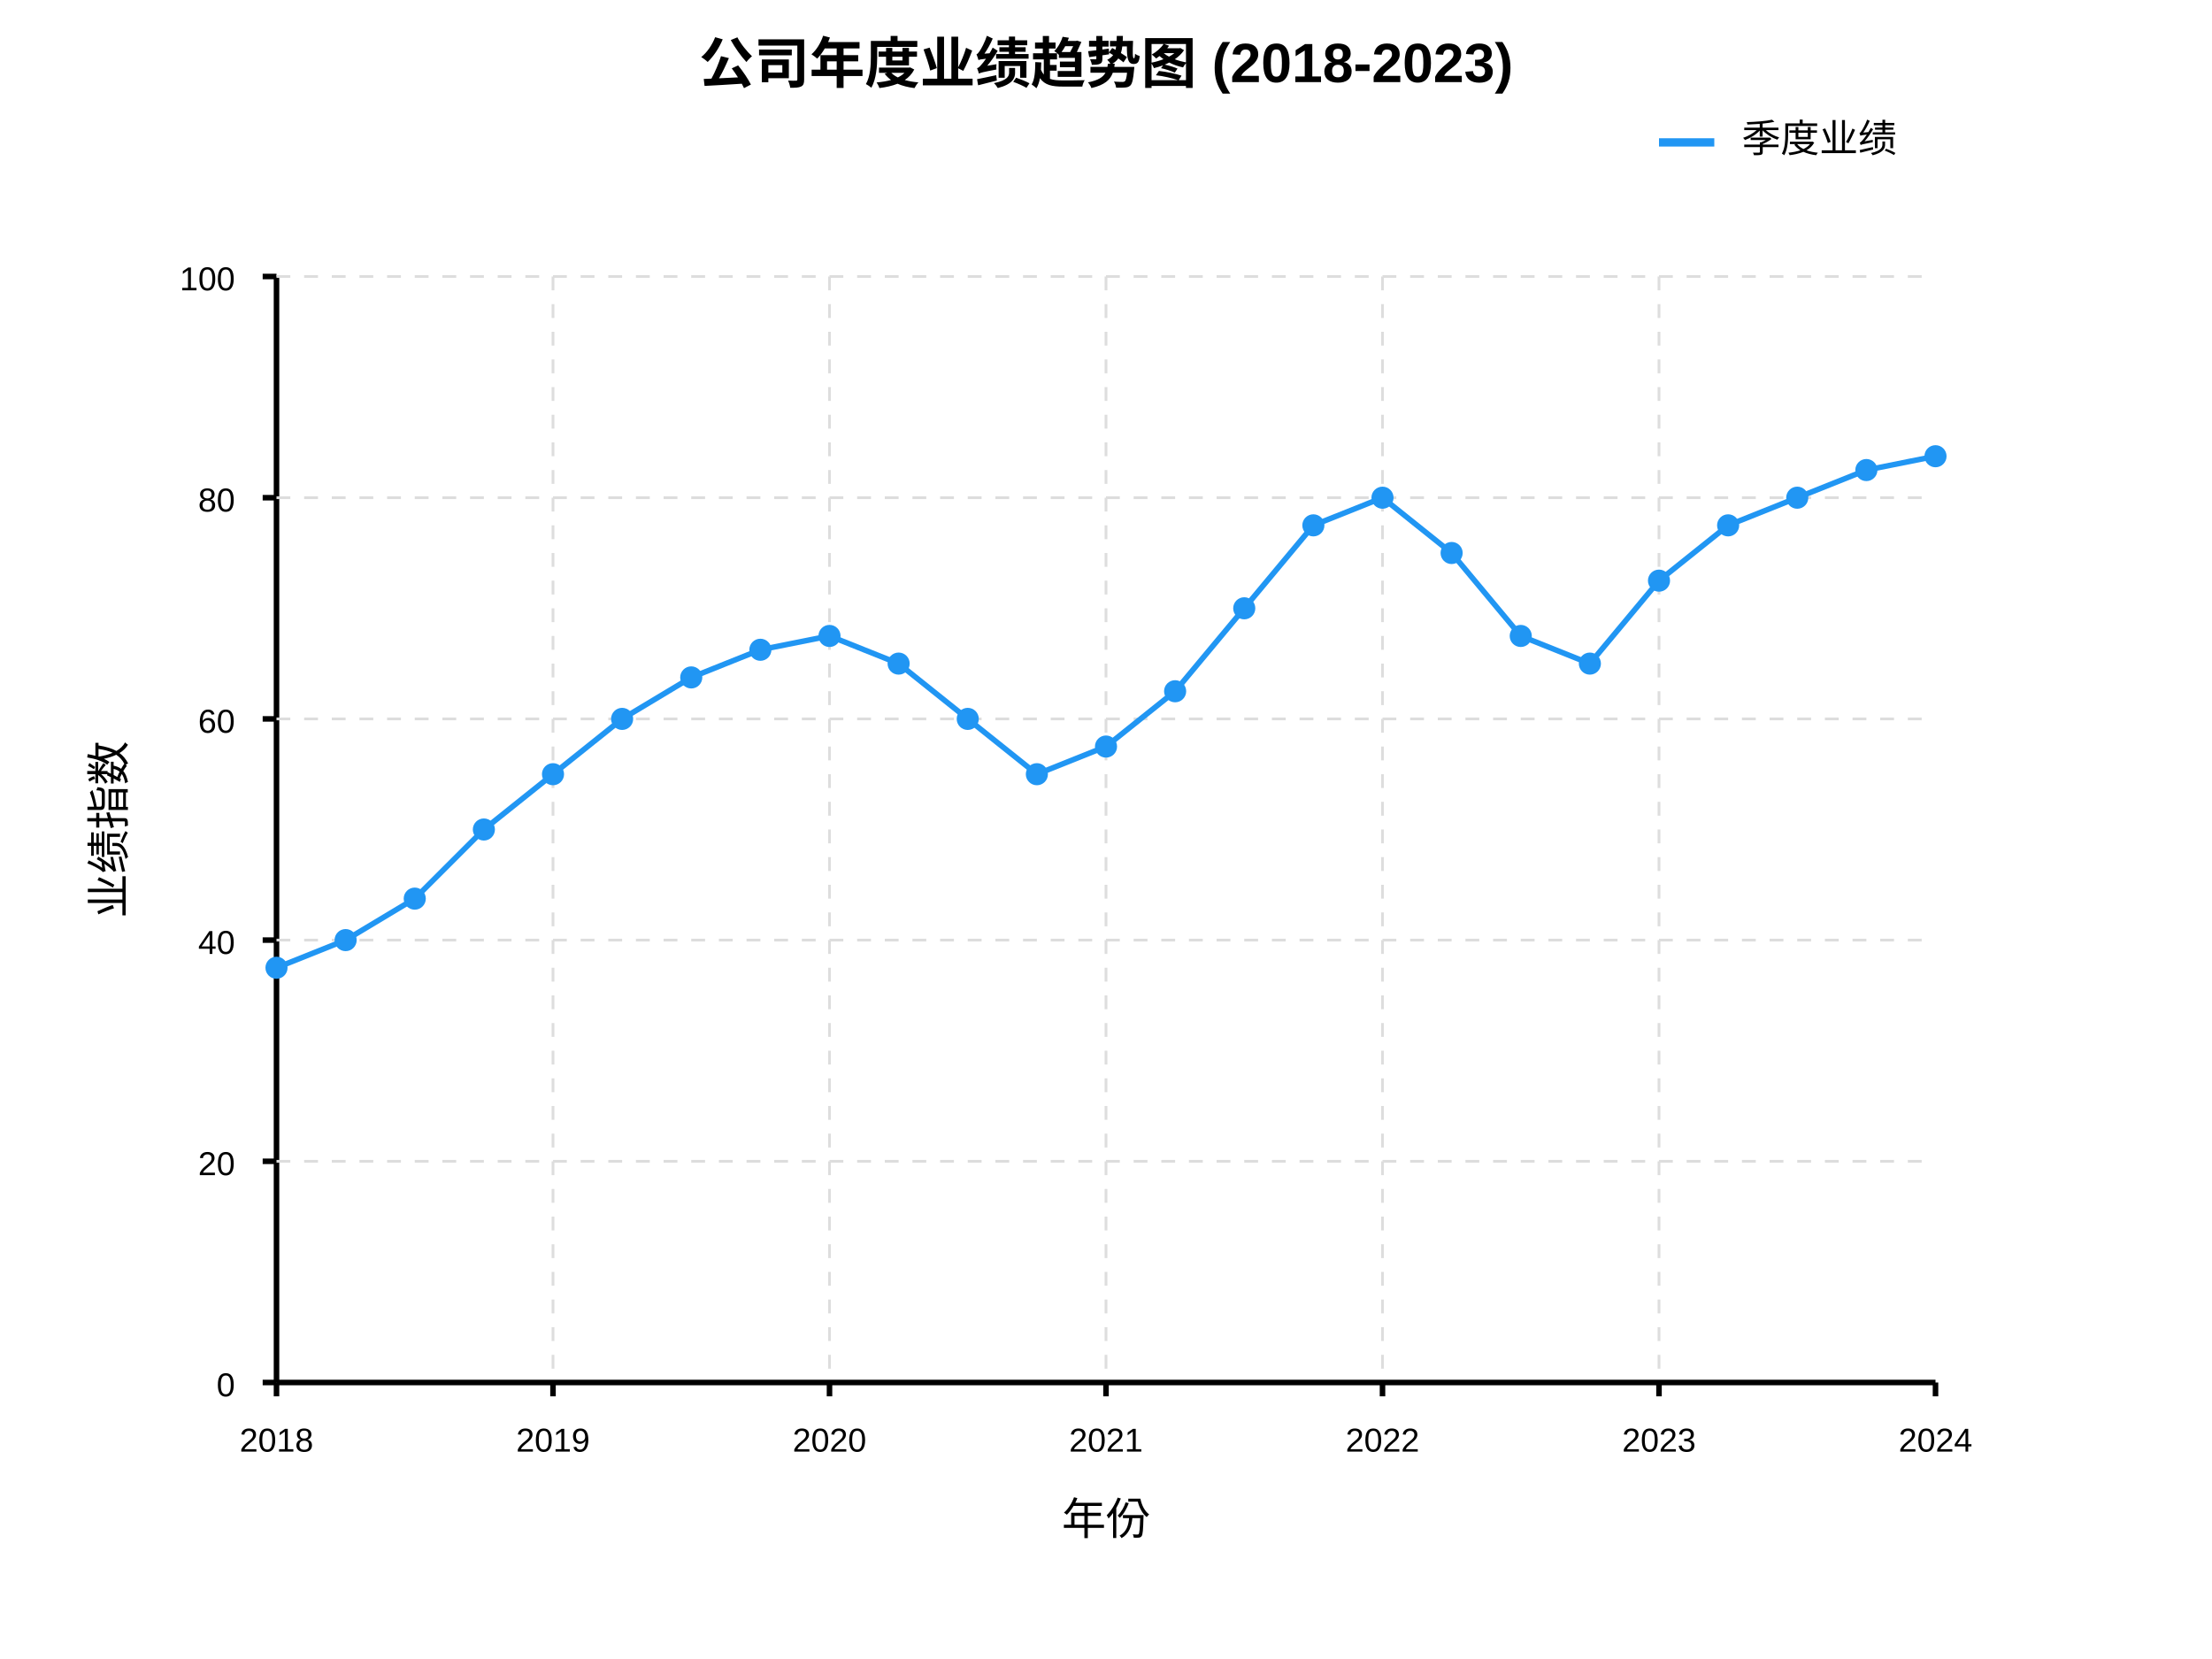
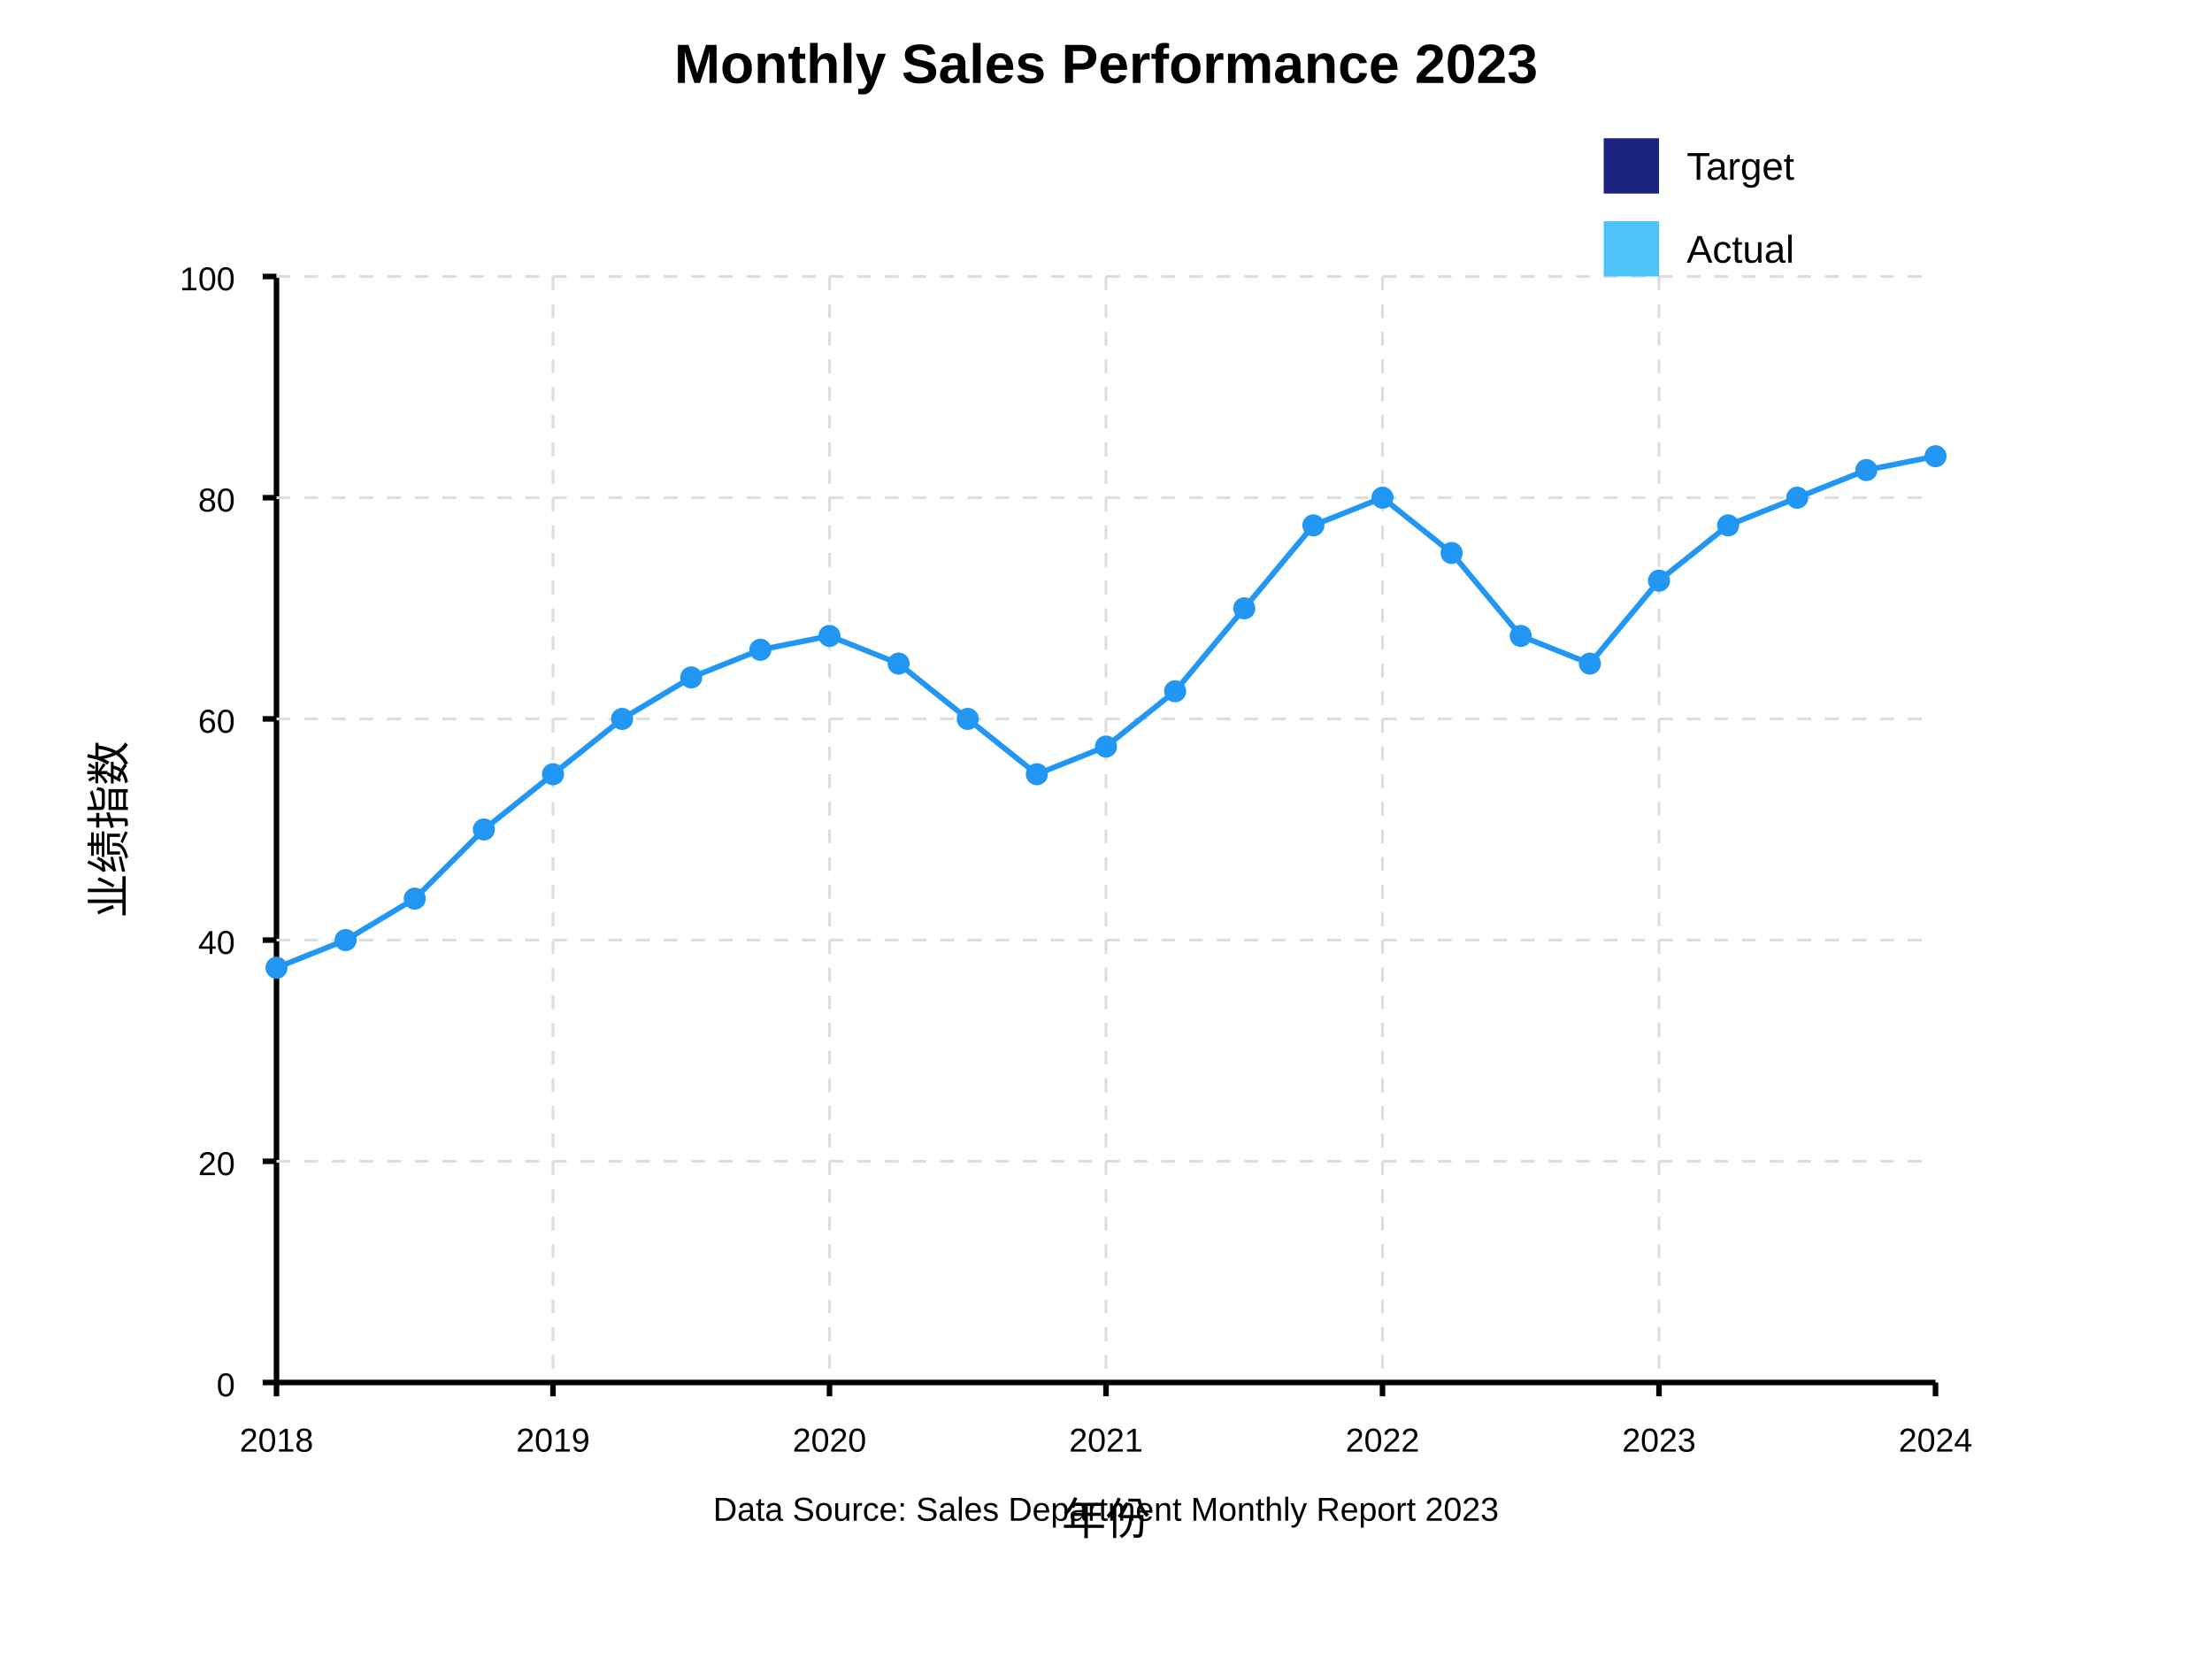
<svg xmlns="http://www.w3.org/2000/svg" version="1.1" width="800" height="600">
-   <text x="400" y="30" font-family="Arial" font-size="20" text-anchor="middle" font-weight="bold">公司年度业绩趋势图 (2018-2023)</text>
+   <text x="400" y="30" font-family="Arial" font-size="20" text-anchor="middle" font-weight="bold">Monthly Sales Performance 2023</text>
  <line x1="100" y1="500" x2="700" y2="500" stroke="black" stroke-width="2" />
  <line x1="100" y1="500" x2="100" y2="100" stroke="black" stroke-width="2" />
  <line x1="100" y1="500" x2="100" y2="505" stroke="black" stroke-width="2" />
  <text x="100" y="525" font-family="Arial" font-size="12" text-anchor="middle">2018</text>
  <line x1="200" y1="500" x2="200" y2="505" stroke="black" stroke-width="2" />
  <text x="200" y="525" font-family="Arial" font-size="12" text-anchor="middle">2019</text>
  <line x1="300" y1="500" x2="300" y2="505" stroke="black" stroke-width="2" />
  <text x="300" y="525" font-family="Arial" font-size="12" text-anchor="middle">2020</text>
  <line x1="400" y1="500" x2="400" y2="505" stroke="black" stroke-width="2" />
  <text x="400" y="525" font-family="Arial" font-size="12" text-anchor="middle">2021</text>
  <line x1="500" y1="500" x2="500" y2="505" stroke="black" stroke-width="2" />
  <text x="500" y="525" font-family="Arial" font-size="12" text-anchor="middle">2022</text>
  <line x1="600" y1="500" x2="600" y2="505" stroke="black" stroke-width="2" />
  <text x="600" y="525" font-family="Arial" font-size="12" text-anchor="middle">2023</text>
  <line x1="700" y1="500" x2="700" y2="505" stroke="black" stroke-width="2" />
  <text x="700" y="525" font-family="Arial" font-size="12" text-anchor="middle">2024</text>
  <line x1="95" y1="500" x2="100" y2="500" stroke="black" stroke-width="2" />
  <text x="85" y="505" font-family="Arial" font-size="12" text-anchor="end">0</text>
  <line x1="95" y1="420" x2="100" y2="420" stroke="black" stroke-width="2" />
  <text x="85" y="425" font-family="Arial" font-size="12" text-anchor="end">20</text>
  <line x1="95" y1="340" x2="100" y2="340" stroke="black" stroke-width="2" />
  <text x="85" y="345" font-family="Arial" font-size="12" text-anchor="end">40</text>
  <line x1="95" y1="260" x2="100" y2="260" stroke="black" stroke-width="2" />
  <text x="85" y="265" font-family="Arial" font-size="12" text-anchor="end">60</text>
  <line x1="95" y1="180" x2="100" y2="180" stroke="black" stroke-width="2" />
  <text x="85" y="185" font-family="Arial" font-size="12" text-anchor="end">80</text>
  <line x1="95" y1="100" x2="100" y2="100" stroke="black" stroke-width="2" />
  <text x="85" y="105" font-family="Arial" font-size="12" text-anchor="end">100</text>
  <text x="400" y="555" font-family="Arial" font-size="16" text-anchor="middle">年份</text>
  <text x="45" y="300" font-family="Arial" font-size="16" text-anchor="middle" transform="rotate(-90, 45, 300)">业绩指数</text>
  <g stroke="#dddddd" stroke-dasharray="5,5">
    <line x1="100" y1="420" x2="700" y2="420" />
    <line x1="100" y1="340" x2="700" y2="340" />
    <line x1="100" y1="260" x2="700" y2="260" />
    <line x1="100" y1="180" x2="700" y2="180" />
    <line x1="100" y1="100" x2="700" y2="100" />
    <line x1="200" y1="100" x2="200" y2="500" />
    <line x1="300" y1="100" x2="300" y2="500" />
    <line x1="400" y1="100" x2="400" y2="500" />
    <line x1="500" y1="100" x2="500" y2="500" />
    <line x1="600" y1="100" x2="600" y2="500" />
  </g>
  <polyline points="         100,350          125,340          150,325          175,300          200,280          225,260          250,245          275,235          300,230          325,240          350,260          375,280          400,270          425,250          450,220          475,190          500,180          525,200          550,230          575,240          600,210          625,190          650,180          675,170          700,165" fill="none" stroke="#2196F3" stroke-width="2" />
  <circle cx="100" cy="350" r="4" fill="#2196F3" />
  <circle cx="125" cy="340" r="4" fill="#2196F3" />
  <circle cx="150" cy="325" r="4" fill="#2196F3" />
  <circle cx="175" cy="300" r="4" fill="#2196F3" />
  <circle cx="200" cy="280" r="4" fill="#2196F3" />
  <circle cx="225" cy="260" r="4" fill="#2196F3" />
  <circle cx="250" cy="245" r="4" fill="#2196F3" />
  <circle cx="275" cy="235" r="4" fill="#2196F3" />
  <circle cx="300" cy="230" r="4" fill="#2196F3" />
  <circle cx="325" cy="240" r="4" fill="#2196F3" />
  <circle cx="350" cy="260" r="4" fill="#2196F3" />
  <circle cx="375" cy="280" r="4" fill="#2196F3" />
  <circle cx="400" cy="270" r="4" fill="#2196F3" />
  <circle cx="425" cy="250" r="4" fill="#2196F3" />
  <circle cx="450" cy="220" r="4" fill="#2196F3" />
  <circle cx="475" cy="190" r="4" fill="#2196F3" />
  <circle cx="500" cy="180" r="4" fill="#2196F3" />
  <circle cx="525" cy="200" r="4" fill="#2196F3" />
  <circle cx="550" cy="230" r="4" fill="#2196F3" />
  <circle cx="575" cy="240" r="4" fill="#2196F3" />
  <circle cx="600" cy="210" r="4" fill="#2196F3" />
  <circle cx="625" cy="190" r="4" fill="#2196F3" />
  <circle cx="650" cy="180" r="4" fill="#2196F3" />
  <circle cx="675" cy="170" r="4" fill="#2196F3" />
  <circle cx="700" cy="165" r="4" fill="#2196F3" />
-   <rect x="600" y="50" width="20" height="3" fill="#2196F3" />
-   <text x="630" y="55" font-family="Arial" font-size="14">季度业绩</text>
+   <rect x="580" y="50" width="20" height="20" fill="#1a237e" />
+   <text x="610" y="65" font-family="Arial" font-size="14">Target</text>
+   <rect x="580" y="80" width="20" height="20" fill="#4fc3f7" />
+   <text x="610" y="95" font-family="Arial" font-size="14">Actual</text>
+   <text x="400" y="550" font-family="Arial" font-size="12" text-anchor="middle">Data Source: Sales Department Monthly Report 2023</text>
</svg>
